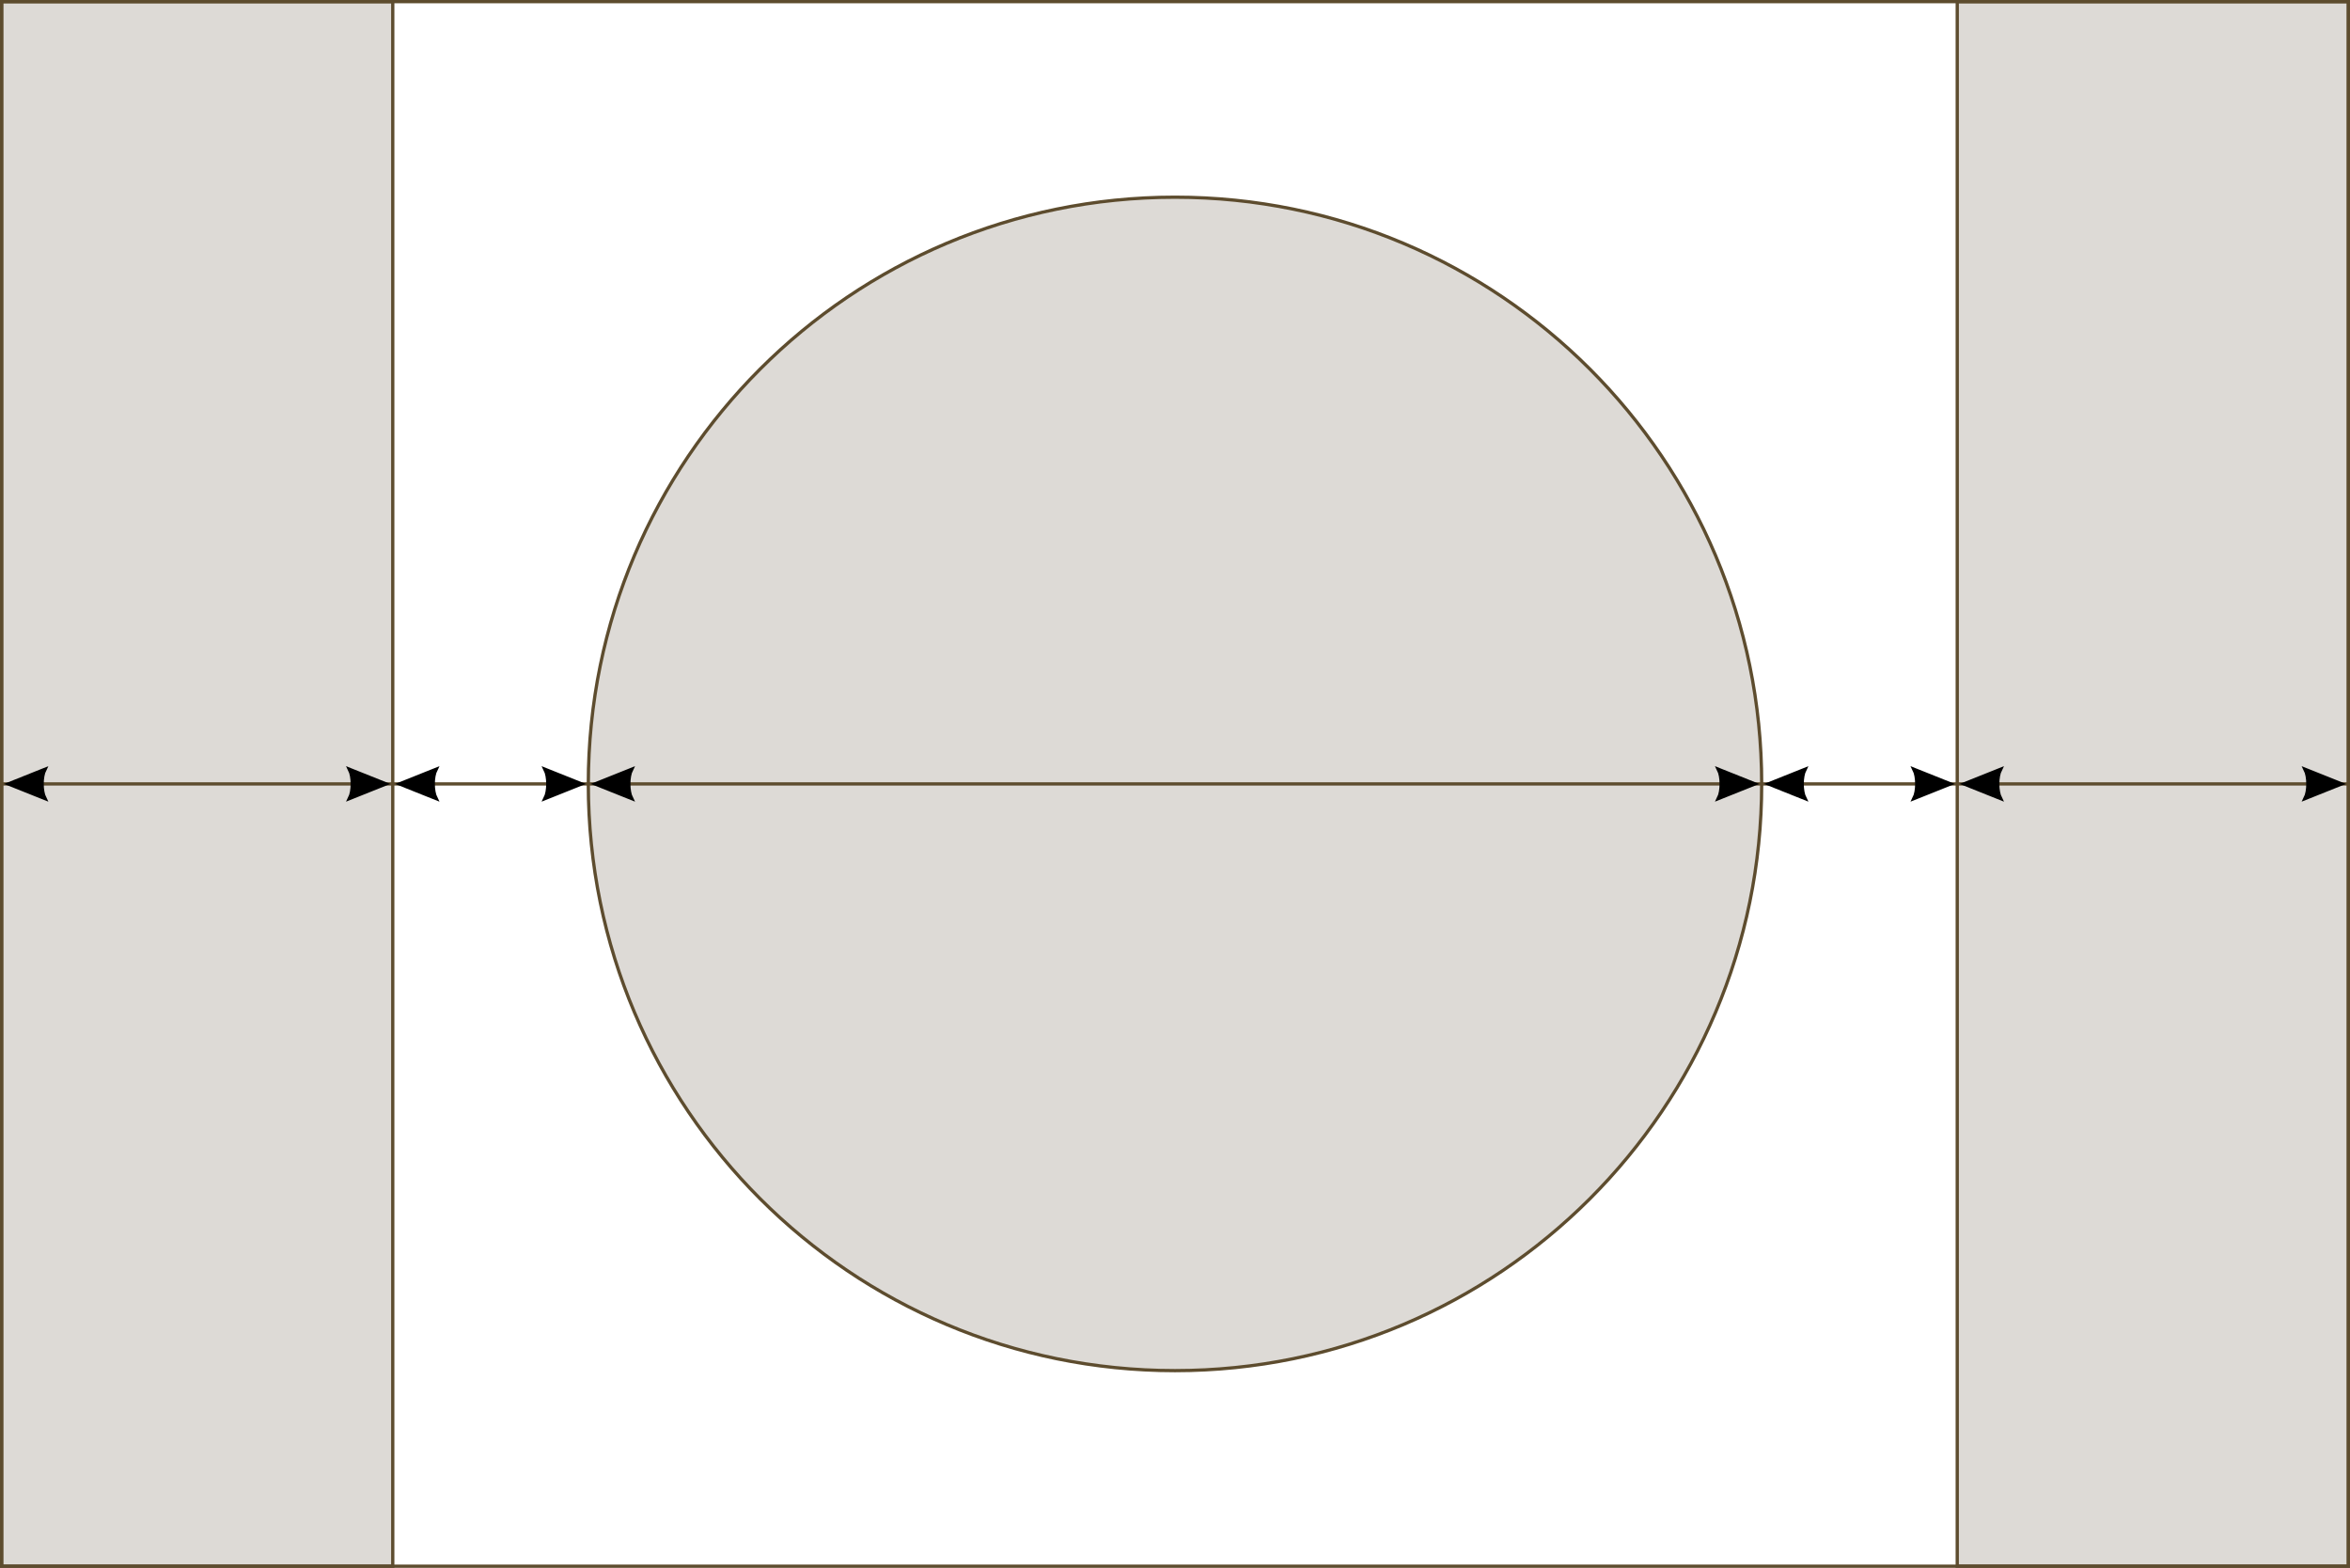
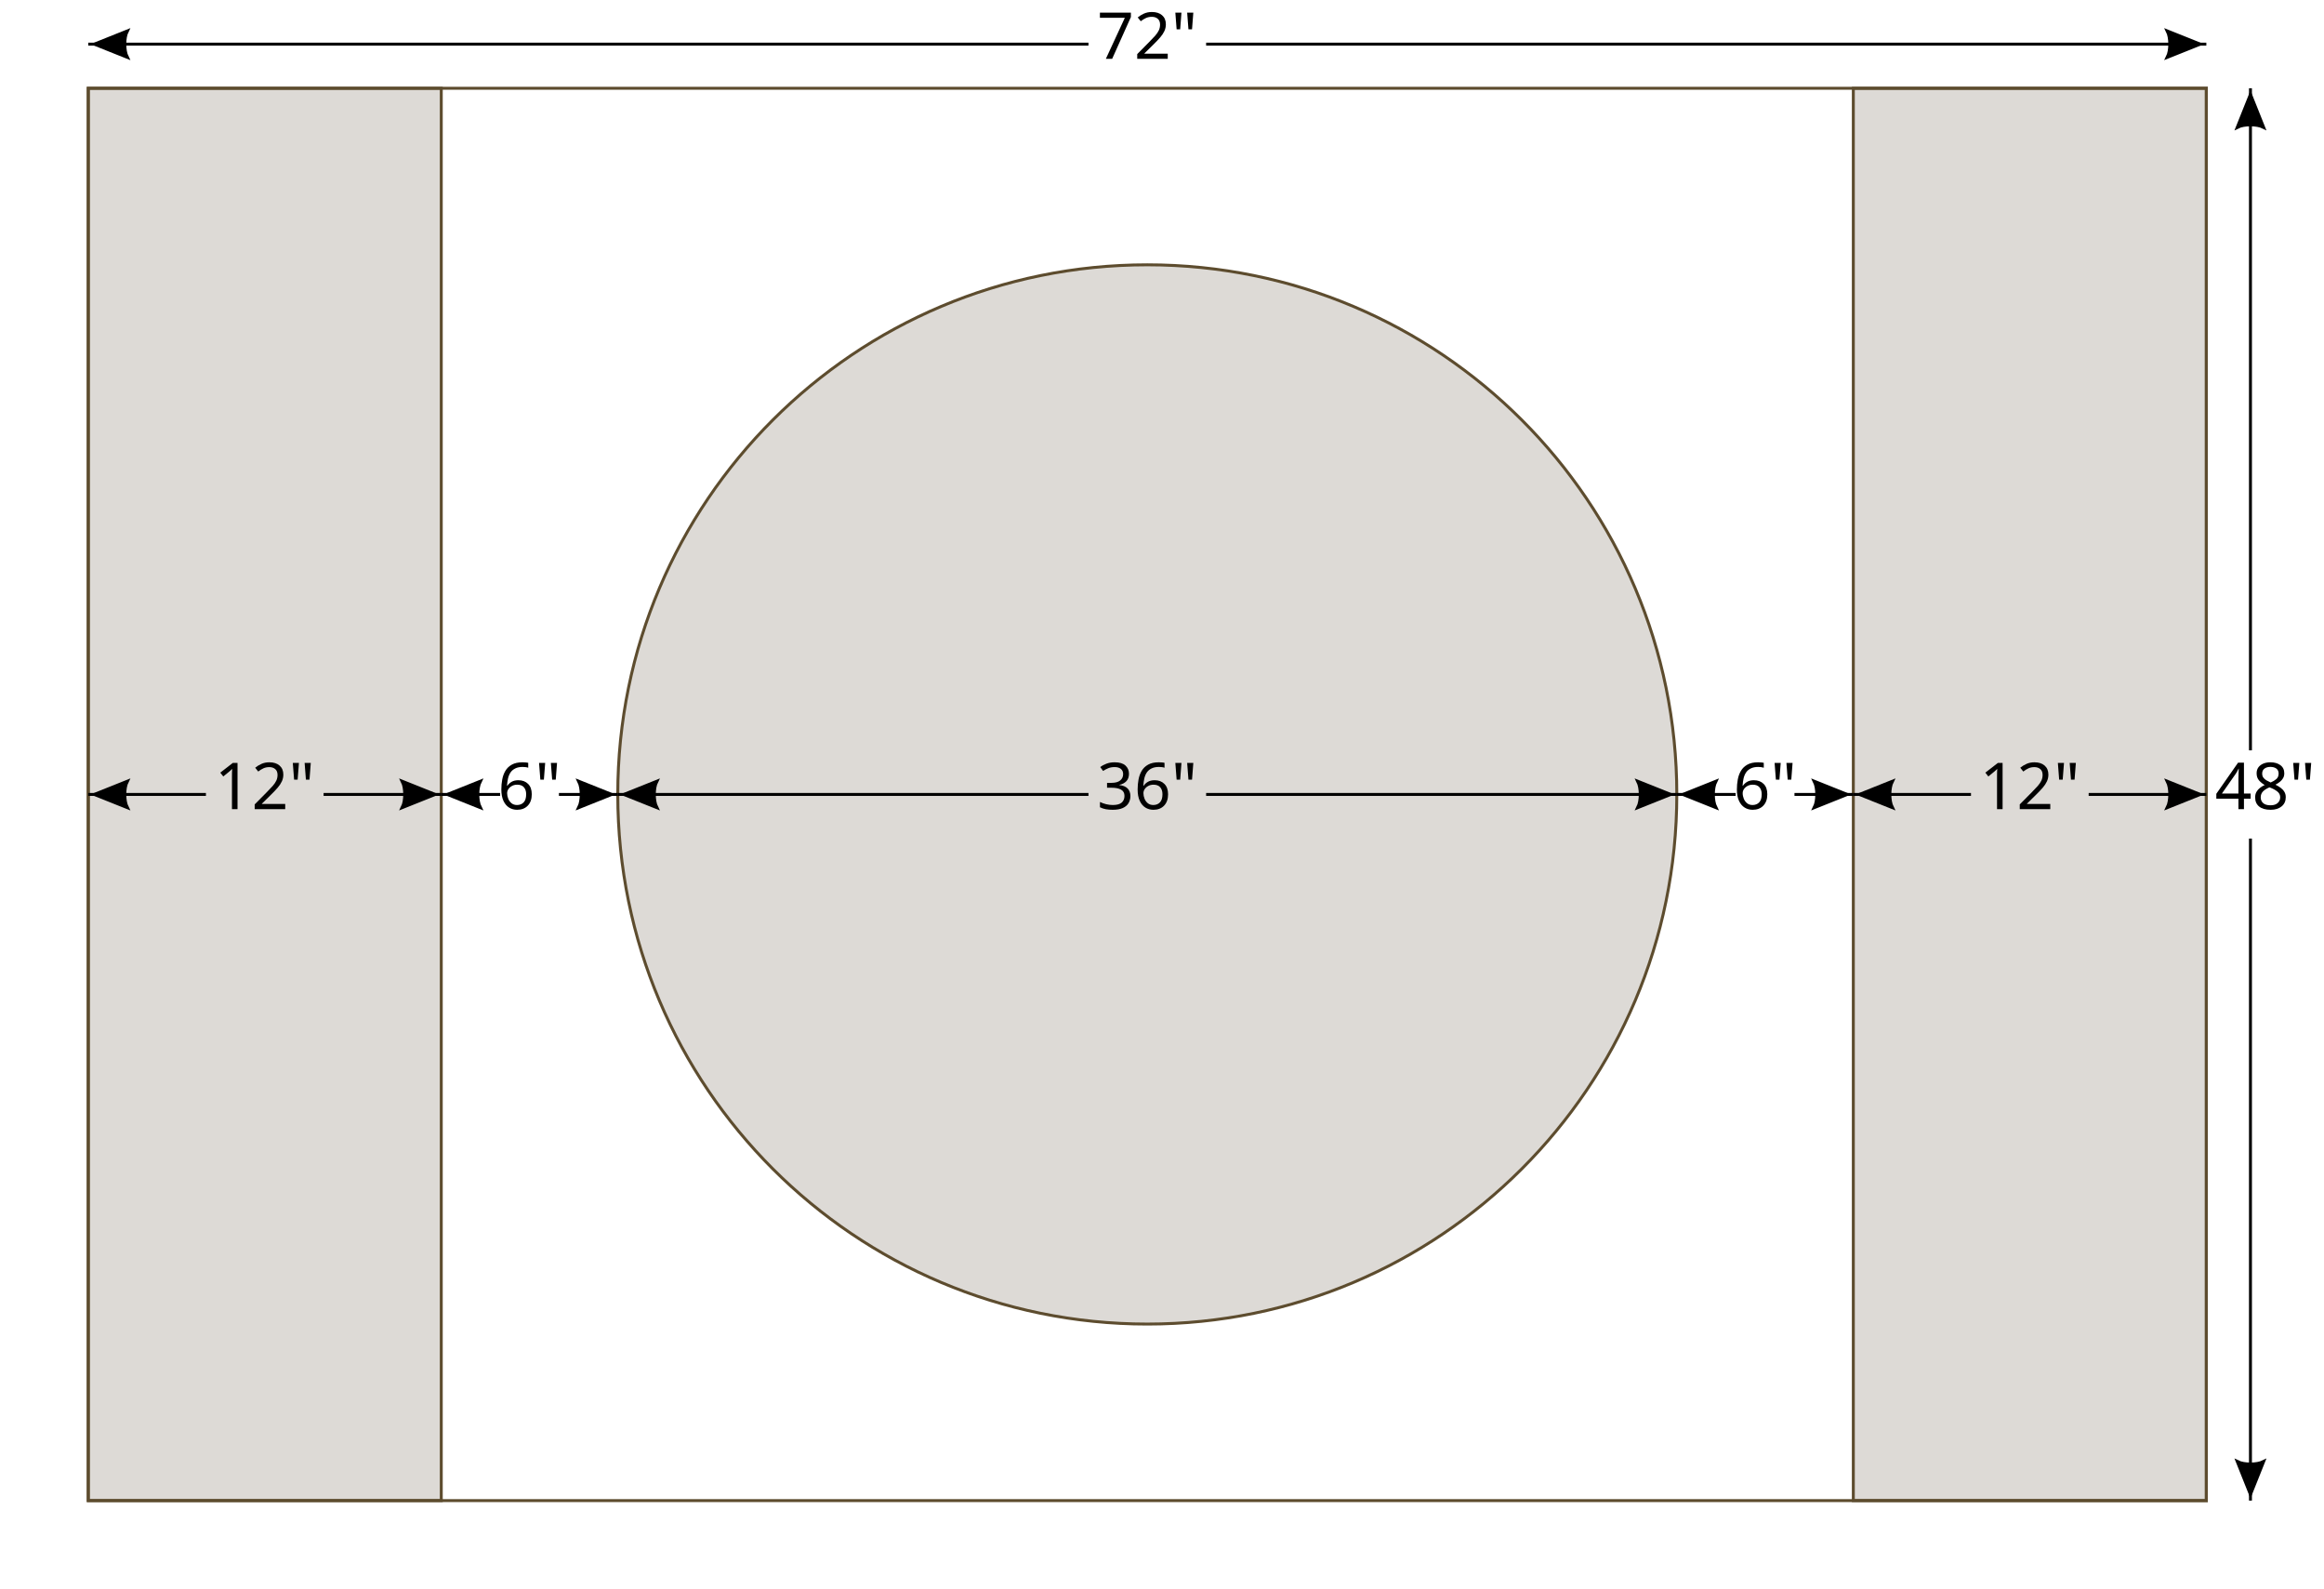
- <svg xmlns="http://www.w3.org/2000/svg" width="721" height="481" viewBox="-0.5 -0.5 721 481" version="1.1">
+ <svg xmlns="http://www.w3.org/2000/svg" width="790" height="540" viewBox="-30 -30 790 540" version="1.1">
  <style>
    path, circle {
      fill: none;
      fill-opacity: 0.8;
      stroke-width: 1;
      stroke: #5d4c2e;
    }
    .dz-a { fill: #d4d1cc; }
    #dz-b { fill: #d4d1cc; }
-     #legend {
+     #legend path {
      stroke: black;
      fill: black;
      marker-start: url(#start-arrow);
-       marker-end: url(#end-arrow)
+       marker-end: url(#end-arrow);
+     }
+     text {
+       font-family: 'Calluna';
+       font-size: 22px;
+       text-anchor: middle;
    }
    marker {
      overflow: visible;
    }
    marker path {
      stroke: black;
      stroke-opacity: 1;
      fill: black;
-       fill-opacity:1;
+       fill-opacity: 1;
    }
  </style>
  <path class="dz-a" d="M 0,0 h 120 v 480 H 0 Z" />
  <path class="dz-a" d="M 720,0 h -120 v 480 H 720 Z" />
  <circle id="dz-b" cx="360" cy="240" r="180" />
  <path d="M 0,0 h 720 v 480 H 0 Z" />
  <g id="legend">
-     <path d="M 0,240 H 120" />
-     <path d="M 120,240 H 180" />
-     <path d="M 180,240 H 540" />
-     <path d="M 540,240 H 600" />
-     <path d="M 600,240 H 720" />
+     <path d="M 0,240 H 40 M 80,240 H 120" />
+     <text x="60" y="245">12"</text>
+     <path d="M 120,240 H 140 M 160,240 H 180" />
+     <text x="150" y="245">6"</text>
+     <path d="M 180,240 H 340 M 380,240 H 540" />
+     <text x="360" y="245">36"</text>
+     <path d="M 540,240 H 560 M 580,240 H 600" />
+     <text x="570" y="245">6"</text>
+     <path d="M 600,240 H 640 M 680,240 H 720" />
+     <text x="660" y="245">12"</text>
+     <path d="M 0,-15 H 340 M 380,-15 H 720" />
+     <text x="360" y="-10">72"</text>
+     <path d="M 735,0 V 225 M 735,255 V 480" />
+     <text x="740" y="245">48"</text>
  </g>
  <defs>
    <marker orient="auto" refY="0.0" refX="0.0" id="start-arrow">
      <path d="M 8,4 L -2,0 L 8,-4 C 7,-2 7,2 8,4 Z" transform="scale(1.1) translate(4,0)" />
    </marker>
    <marker orient="auto" refY="0.0" refX="0.0" id="end-arrow">
      <path d="M 8,4 L -2,0 L 8,-4 C 7,-2 7,2 8,4 Z" transform="scale(1.1) rotate(180) translate(4,0)" />
    </marker>
  </defs>
</svg>
